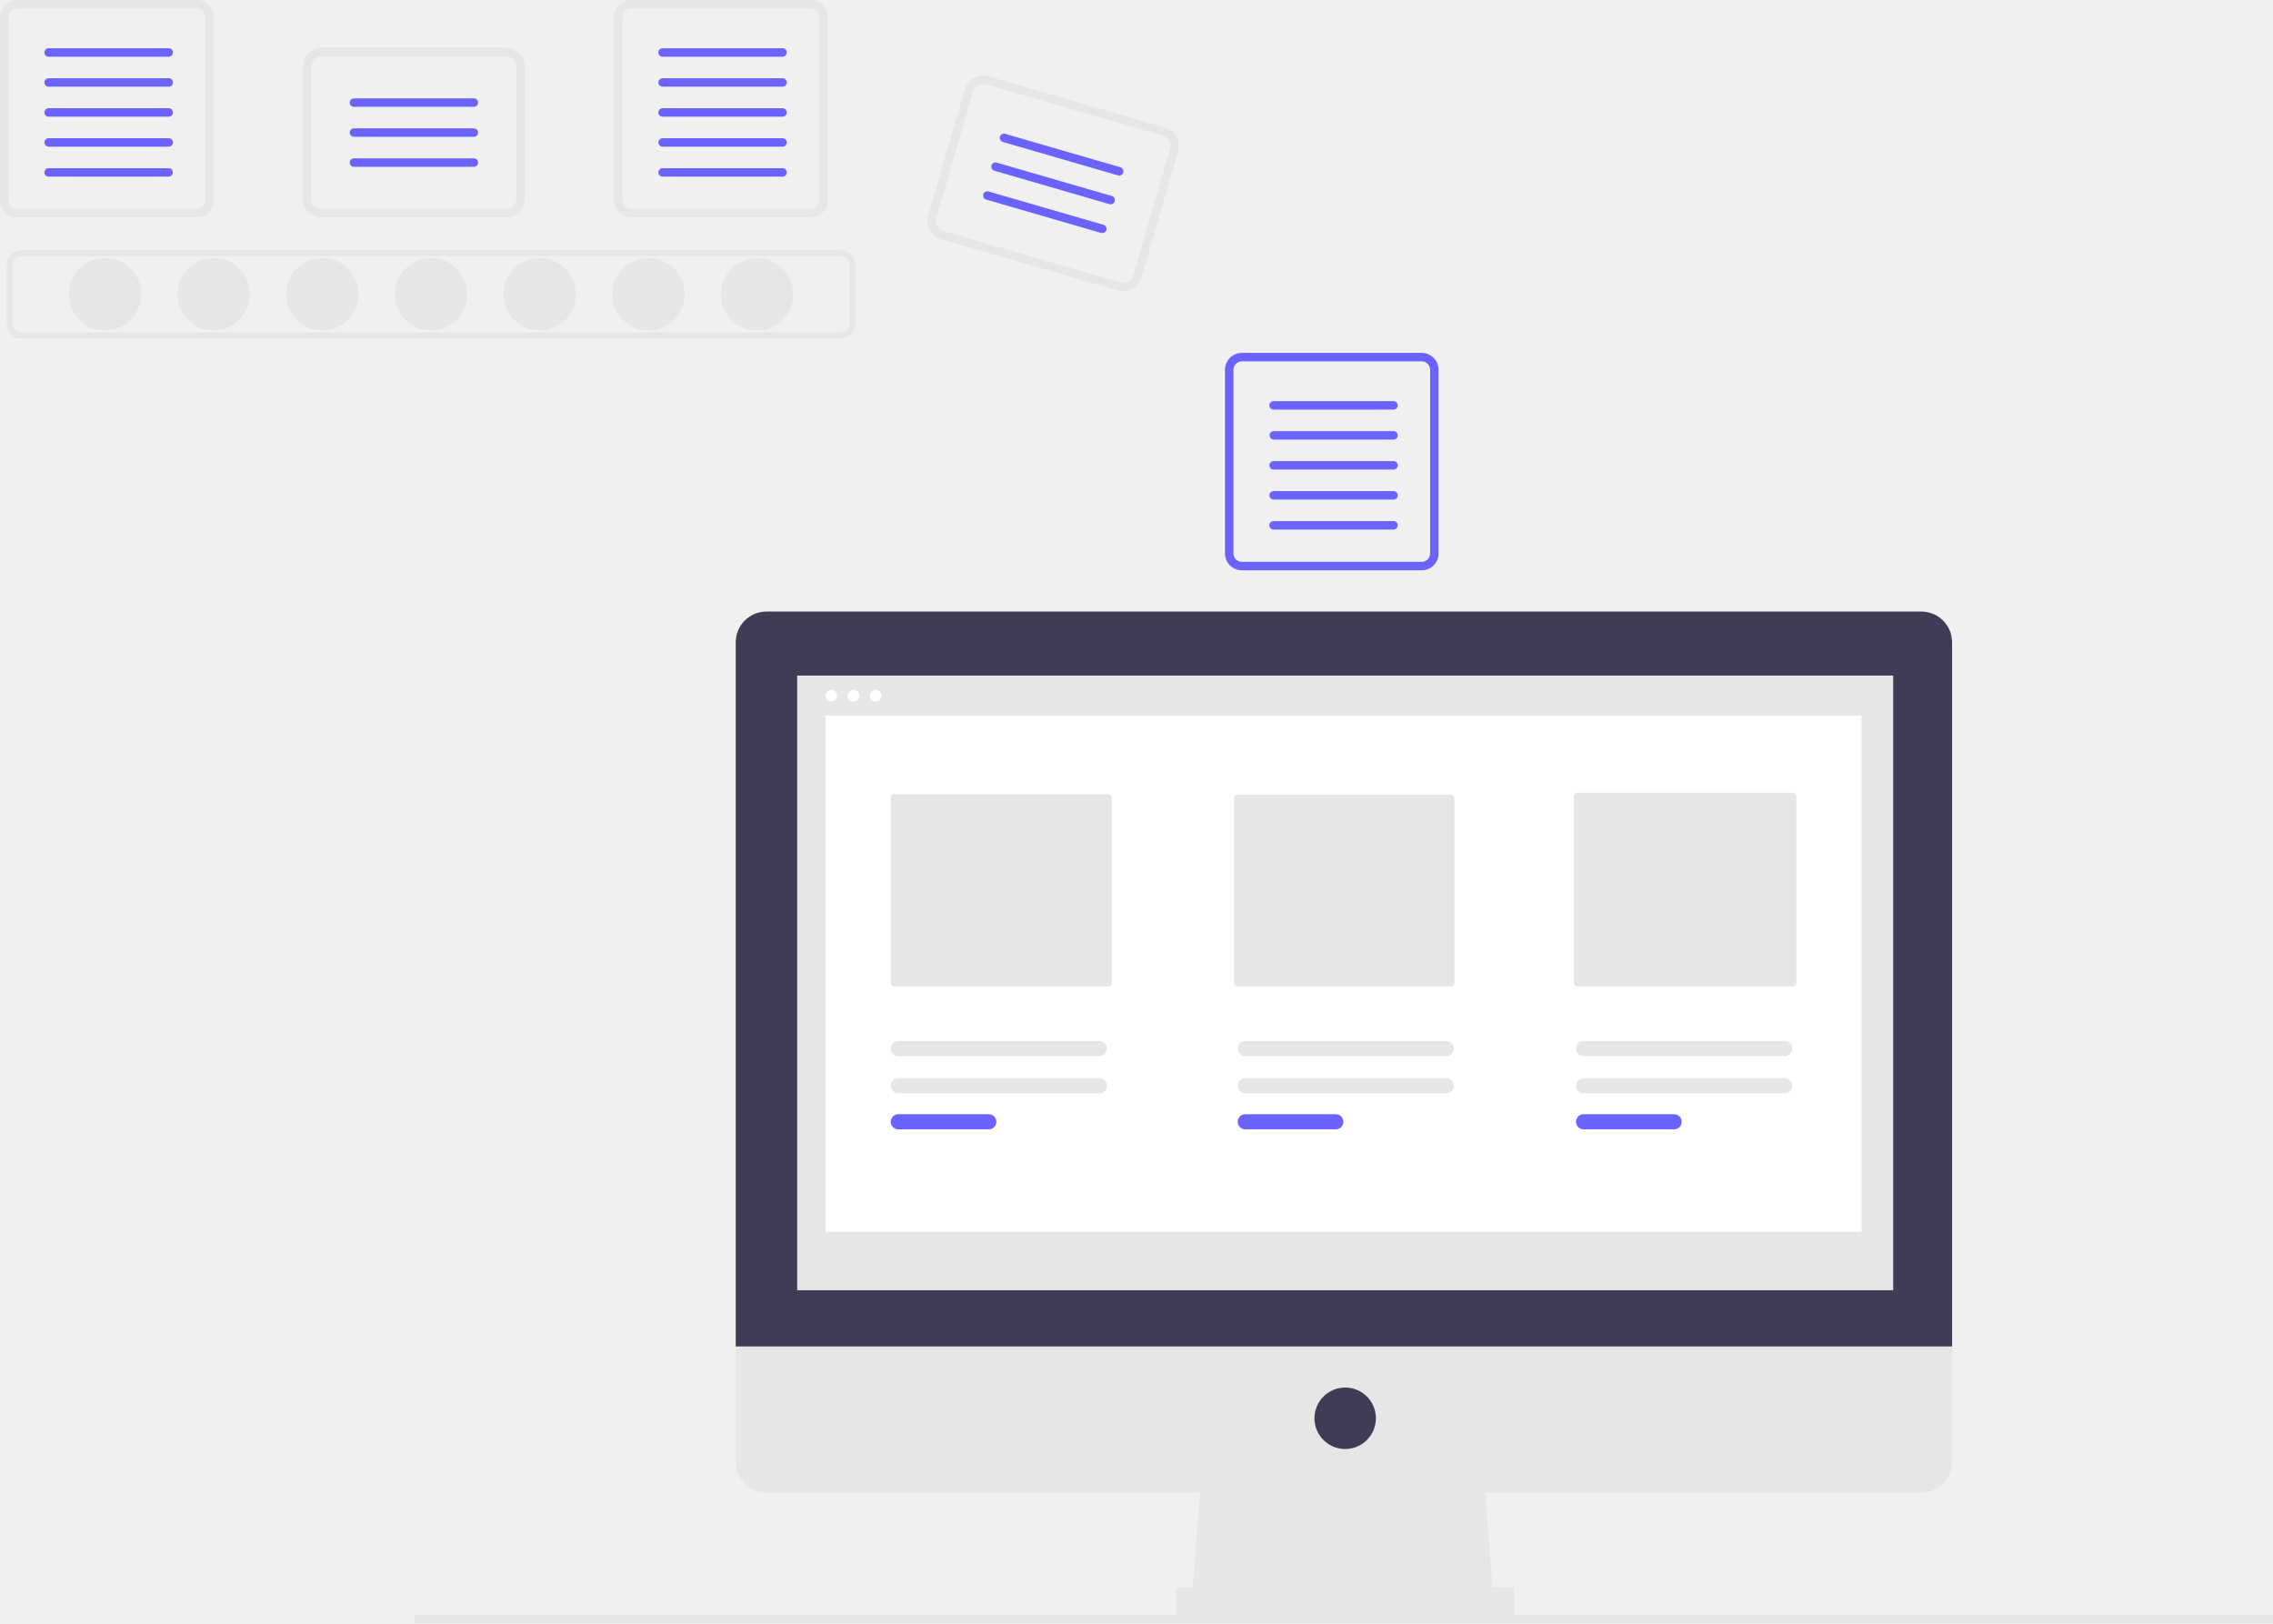
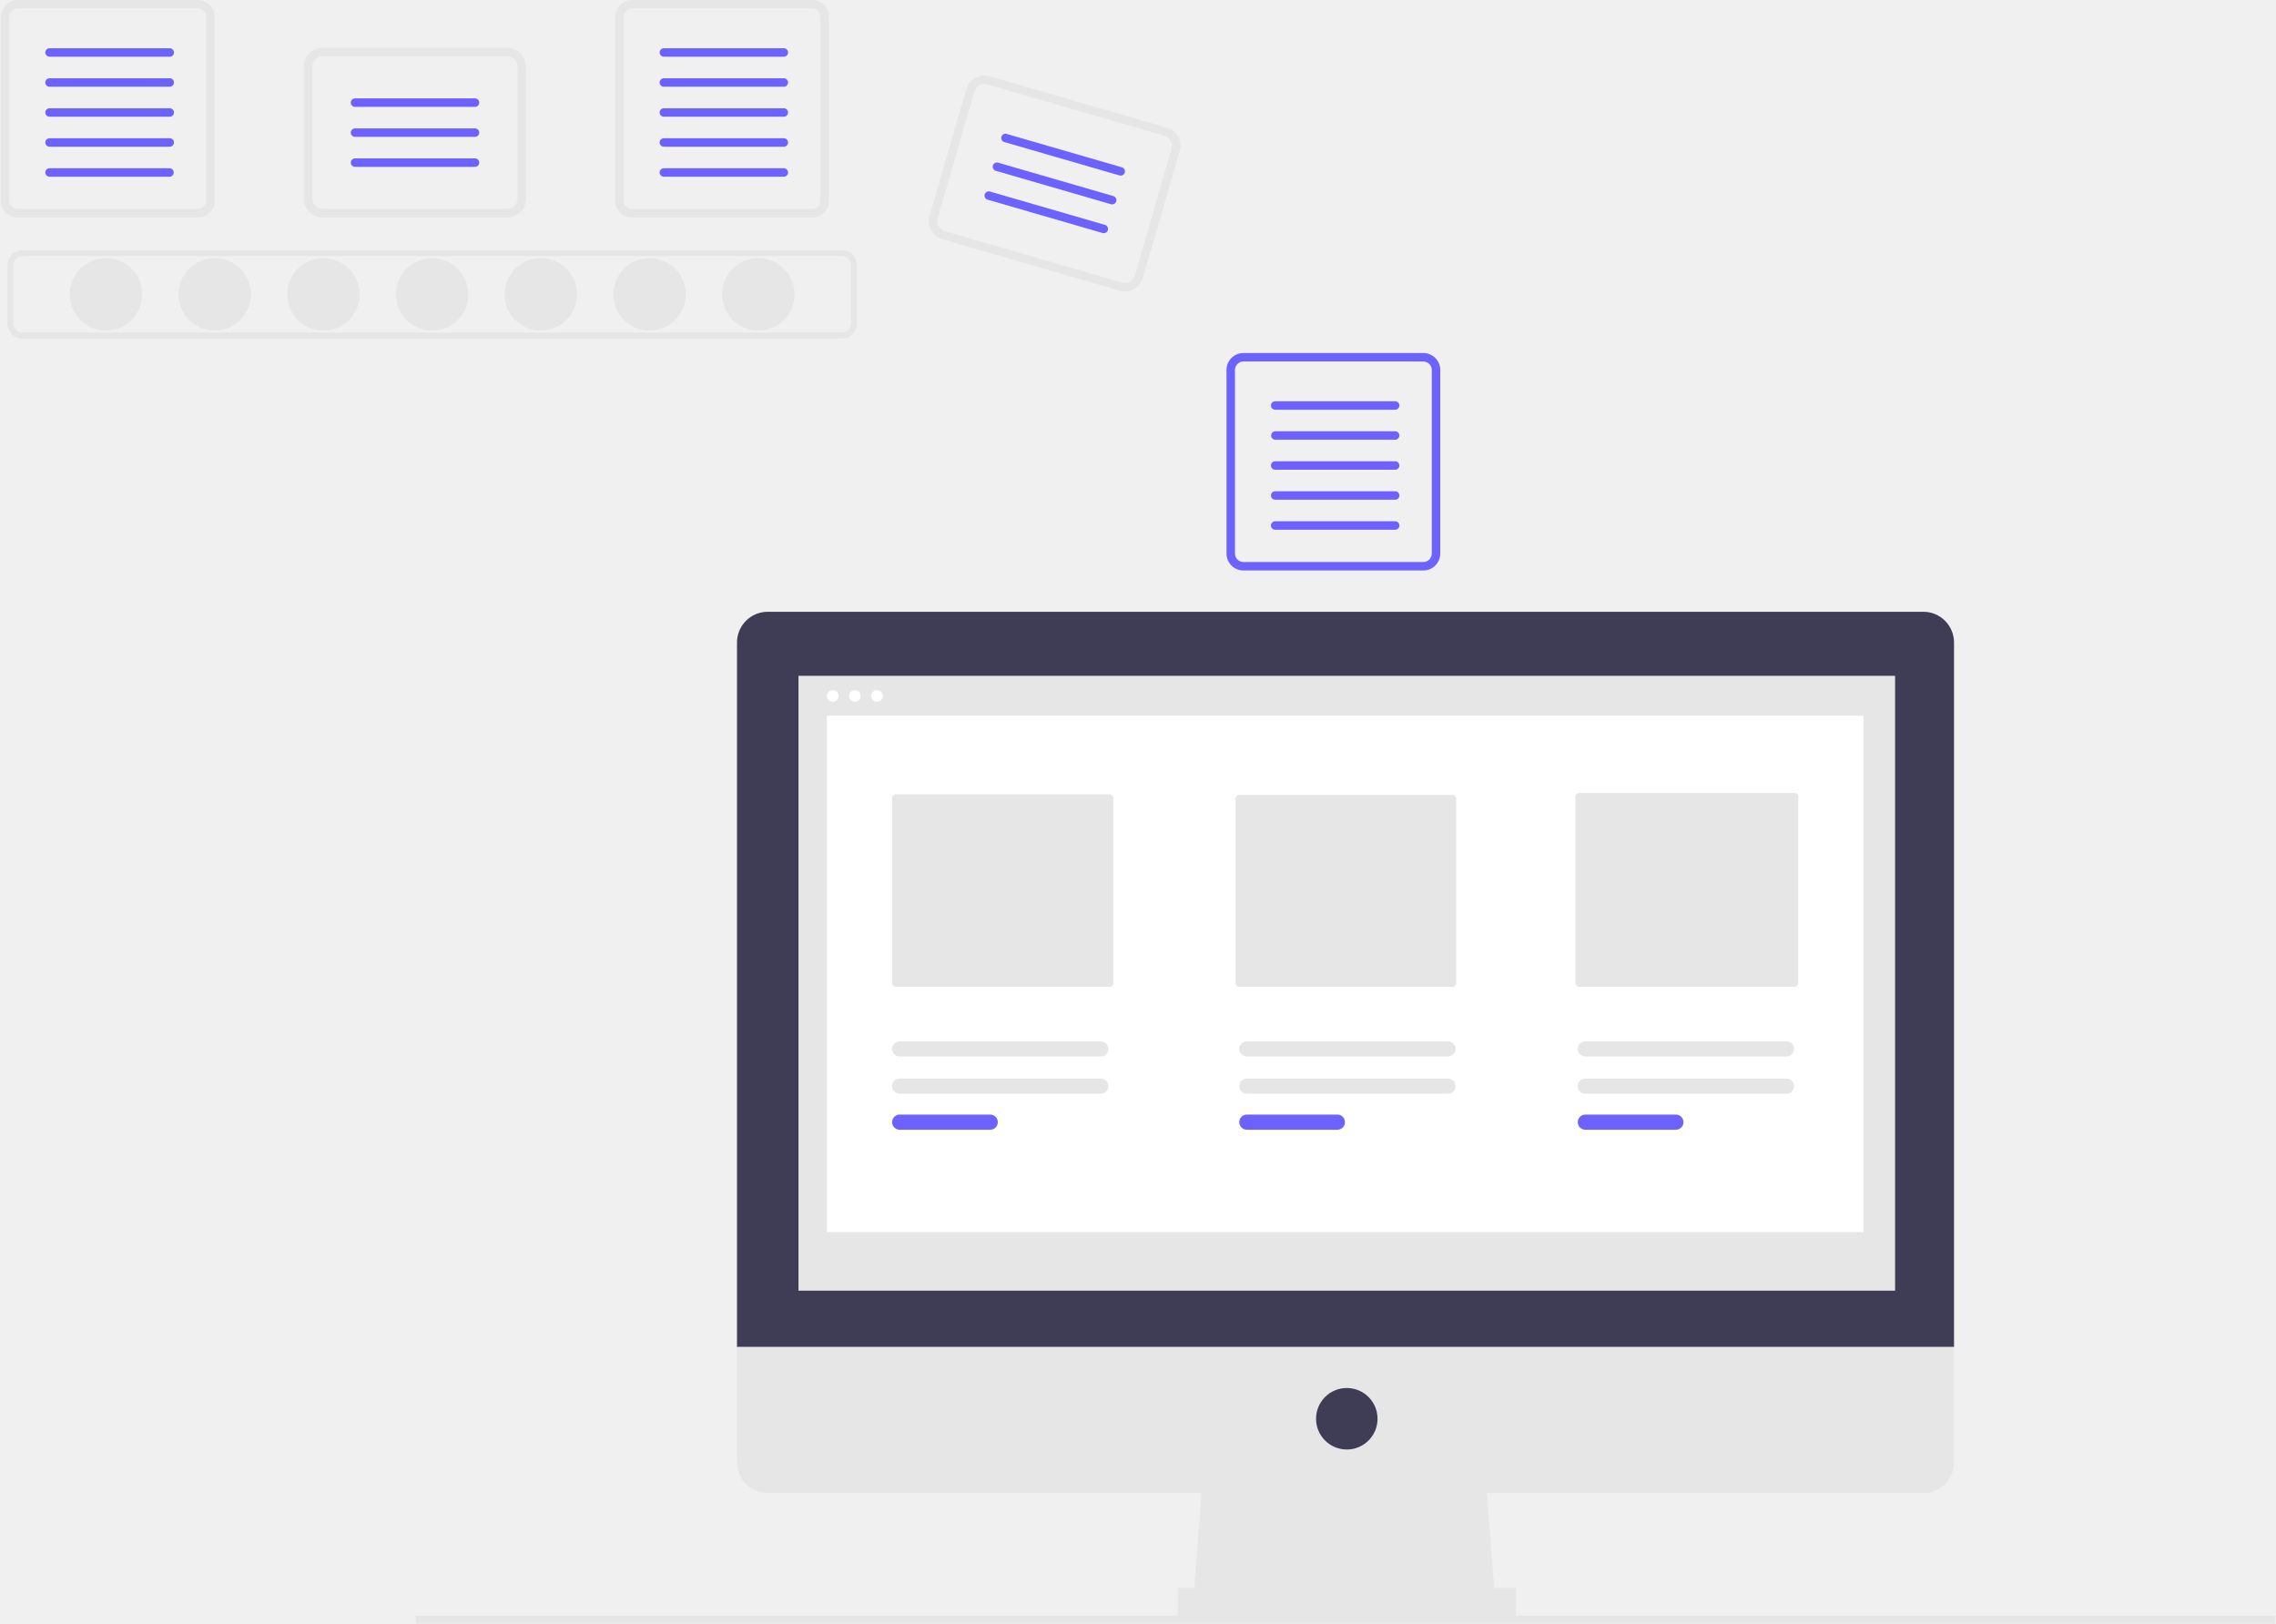
- <svg xmlns="http://www.w3.org/2000/svg" data-name="Layer 1" width="855.418" height="610.775" viewBox="0 0 855.418 610.775">
+ <svg xmlns="http://www.w3.org/2000/svg" data-name="Layer 1" width="855" height="610" viewBox="0 0 855.418 610.775">
  <circle cx="39.536" cy="110.727" r="13.631" fill="#e6e6e6" />
  <circle cx="80.428" cy="110.727" r="13.631" fill="#e6e6e6" />
  <circle cx="121.319" cy="110.727" r="13.631" fill="#e6e6e6" />
  <circle cx="162.211" cy="110.727" r="13.631" fill="#e6e6e6" />
  <circle cx="203.103" cy="110.727" r="13.631" fill="#e6e6e6" />
  <circle cx="243.994" cy="110.727" r="13.631" fill="#e6e6e6" />
  <circle cx="284.886" cy="110.727" r="13.631" fill="#e6e6e6" />
  <path d="M488.674,271.938H180.329a5.553,5.553,0,0,1-5.547-5.547V244.287a5.553,5.553,0,0,1,5.547-5.547H488.674a5.553,5.553,0,0,1,5.547,5.547V266.391A5.553,5.553,0,0,1,488.674,271.938ZM180.329,240.959a3.332,3.332,0,0,0-3.328,3.328V266.391a3.332,3.332,0,0,0,3.328,3.328H488.674a3.332,3.332,0,0,0,3.328-3.328V244.287a3.332,3.332,0,0,0-3.328-3.328Z" transform="translate(-172.2908 -144.6123)" fill="#e6e6e6" />
  <path d="M246.317,147.799a3.191,3.191,0,0,1,3.187,3.187V220.049a3.191,3.191,0,0,1-3.187,3.187h-67.652a3.191,3.191,0,0,1-3.187-3.187V150.986a3.191,3.191,0,0,1,3.187-3.187h67.652m0-3.187h-67.652a6.374,6.374,0,0,0-6.374,6.374V220.049a6.374,6.374,0,0,0,6.374,6.374h67.652a6.374,6.374,0,0,0,6.374-6.374V150.986a6.374,6.374,0,0,0-6.374-6.374Z" transform="translate(-172.2908 -144.6123)" fill="#e6e6e6" />
  <path d="M235.765,165.953H190.628a1.594,1.594,0,1,1,0-3.187h45.137a1.594,1.594,0,1,1,0,3.187Z" transform="translate(-172.2908 -144.6123)" fill="#6c63ff" />
  <path d="M235.765,177.238H190.628a1.594,1.594,0,1,1,0-3.187h45.137a1.594,1.594,0,1,1,0,3.187Z" transform="translate(-172.2908 -144.6123)" fill="#6c63ff" />
  <path d="M235.765,188.521H190.628a1.594,1.594,0,1,1,0-3.187h45.137a1.594,1.594,0,1,1,0,3.187Z" transform="translate(-172.2908 -144.6123)" fill="#6c63ff" />
  <path d="M235.765,199.806H190.628a1.594,1.594,0,1,1,0-3.187h45.137a1.594,1.594,0,1,1,0,3.187Z" transform="translate(-172.2908 -144.6123)" fill="#6c63ff" />
  <path d="M235.765,211.091H190.628a1.594,1.594,0,1,1,0-3.187h45.137a1.594,1.594,0,0,1,0,3.187Z" transform="translate(-172.2908 -144.6123)" fill="#6c63ff" />
  <path d="M477.378,147.799a3.191,3.191,0,0,1,3.187,3.187V220.049a3.191,3.191,0,0,1-3.187,3.187h-67.652a3.191,3.191,0,0,1-3.187-3.187V150.986a3.191,3.191,0,0,1,3.187-3.187h67.652m0-3.187h-67.652a6.374,6.374,0,0,0-6.374,6.374V220.049a6.374,6.374,0,0,0,6.374,6.374h67.652a6.374,6.374,0,0,0,6.374-6.374V150.986a6.374,6.374,0,0,0-6.374-6.374Z" transform="translate(-172.2908 -144.6123)" fill="#e6e6e6" />
  <path d="M466.826,165.953H421.689a1.594,1.594,0,1,1,0-3.187h45.137a1.594,1.594,0,0,1,0,3.187Z" transform="translate(-172.2908 -144.6123)" fill="#6c63ff" />
  <path d="M466.826,177.238H421.689a1.594,1.594,0,1,1,0-3.187h45.137a1.594,1.594,0,0,1,0,3.187Z" transform="translate(-172.2908 -144.6123)" fill="#6c63ff" />
  <path d="M466.826,188.521H421.689a1.594,1.594,0,1,1,0-3.187h45.137a1.594,1.594,0,0,1,0,3.187Z" transform="translate(-172.2908 -144.6123)" fill="#6c63ff" />
  <path d="M466.826,199.806H421.689a1.594,1.594,0,1,1,0-3.187h45.137a1.594,1.594,0,0,1,0,3.187Z" transform="translate(-172.2908 -144.6123)" fill="#6c63ff" />
  <path d="M466.826,211.091H421.689a1.594,1.594,0,1,1,0-3.187h45.137a1.594,1.594,0,0,1,0,3.187Z" transform="translate(-172.2908 -144.6123)" fill="#6c63ff" />
  <path d="M707.317,280.591a3.191,3.191,0,0,1,3.187,3.187v69.063a3.191,3.191,0,0,1-3.187,3.187H639.665a3.191,3.191,0,0,1-3.187-3.187V283.778a3.191,3.191,0,0,1,3.187-3.187h67.652m0-3.187H639.665a6.374,6.374,0,0,0-6.374,6.374v69.063a6.374,6.374,0,0,0,6.374,6.374h67.652a6.374,6.374,0,0,0,6.374-6.374V283.778a6.374,6.374,0,0,0-6.374-6.374Z" transform="translate(-172.2908 -144.6123)" fill="#6c63ff" />
  <path d="M696.765,298.744H651.628a1.594,1.594,0,1,1,0-3.187h45.137a1.594,1.594,0,0,1,0,3.187Z" transform="translate(-172.2908 -144.6123)" fill="#6c63ff" />
  <path d="M696.765,310.029H651.628a1.594,1.594,0,0,1,0-3.187h45.137a1.594,1.594,0,0,1,0,3.187Z" transform="translate(-172.2908 -144.6123)" fill="#6c63ff" />
  <path d="M696.765,321.313H651.628a1.594,1.594,0,1,1,0-3.187h45.137a1.594,1.594,0,0,1,0,3.187Z" transform="translate(-172.2908 -144.6123)" fill="#6c63ff" />
  <path d="M696.765,332.597H651.628a1.594,1.594,0,1,1,0-3.187h45.137a1.594,1.594,0,0,1,0,3.187Z" transform="translate(-172.2908 -144.6123)" fill="#6c63ff" />
  <path d="M696.765,343.882H651.628a1.594,1.594,0,1,1,0-3.187h45.137a1.594,1.594,0,0,1,0,3.187Z" transform="translate(-172.2908 -144.6123)" fill="#6c63ff" />
  <path d="M362.733,226.423H293.309a7.09,7.09,0,0,1-7.081-7.081V169.665a7.09,7.09,0,0,1,7.081-7.082h69.423a7.09,7.09,0,0,1,7.082,7.082V219.342A7.09,7.09,0,0,1,362.733,226.423ZM293.309,165.77a3.899,3.899,0,0,0-3.894,3.895V219.342a3.899,3.899,0,0,0,3.894,3.894h69.423a3.899,3.899,0,0,0,3.895-3.894V169.665a3.9,3.9,0,0,0-3.895-3.895Z" transform="translate(-172.2908 -144.6123)" fill="#e6e6e6" />
  <path d="M350.59,184.812H305.453a1.594,1.594,0,0,1,0-3.187H350.59a1.594,1.594,0,1,1,0,3.187Z" transform="translate(-172.2908 -144.6123)" fill="#6c63ff" />
  <path d="M350.59,196.097H305.453a1.594,1.594,0,0,1,0-3.187H350.59a1.594,1.594,0,1,1,0,3.187Z" transform="translate(-172.2908 -144.6123)" fill="#6c63ff" />
  <path d="M350.59,207.381H305.453a1.594,1.594,0,0,1,0-3.187H350.59a1.594,1.594,0,1,1,0,3.187Z" transform="translate(-172.2908 -144.6123)" fill="#6c63ff" />
  <path d="M593.091,253.95,526.415,234.614a7.09,7.09,0,0,1-4.829-8.774l13.836-47.711a7.09,7.09,0,0,1,8.774-4.83l66.676,19.336a7.09,7.09,0,0,1,4.829,8.774l-13.836,47.711A7.09,7.09,0,0,1,593.091,253.95Zm-49.783-77.589a3.899,3.899,0,0,0-4.825,2.656L524.647,226.728a3.899,3.899,0,0,0,2.656,4.825l66.676,19.336a3.899,3.899,0,0,0,4.826-2.655l13.836-47.711a3.9,3.9,0,0,0-2.656-4.826Z" transform="translate(-172.2908 -144.6123)" fill="#e6e6e6" />
  <path d="M593.018,210.604l-43.351-12.572a1.594,1.594,0,0,1,.888-3.061L593.906,207.543a1.594,1.594,0,1,1-.888,3.061Z" transform="translate(-172.2908 -144.6123)" fill="#6c63ff" />
  <path d="M589.875,221.442,546.524,208.87a1.594,1.594,0,1,1,.888-3.061L590.763,218.381a1.594,1.594,0,0,1-.888,3.061Z" transform="translate(-172.2908 -144.6123)" fill="#6c63ff" />
  <path d="M586.732,232.28l-43.351-12.572a1.594,1.594,0,0,1,.888-3.061l43.351,12.572a1.594,1.594,0,0,1-.888,3.061Z" transform="translate(-172.2908 -144.6123)" fill="#6c63ff" />
  <rect x="156.106" y="607.775" width="699.312" height="3" fill="#e6e6e6" />
  <polygon points="562.14 603.085 448.421 603.085 452.276 552.973 558.285 552.973 562.14 603.085" fill="#e6e6e6" />
  <rect x="442.639" y="597.303" width="127.21" height="11.565" fill="#e6e6e6" />
  <path d="M895.371,374.74H460.735a11.565,11.565,0,0,0-11.565,11.565h0V651.327H906.935V386.305a11.565,11.565,0,0,0-11.565-11.565Z" transform="translate(-172.2908 -144.6123)" fill="#3f3d56" />
  <path d="M449.171,651.327v43.367a11.565,11.565,0,0,0,11.565,11.565H895.371a11.565,11.565,0,0,0,11.565-11.565h0V651.327Z" transform="translate(-172.2908 -144.6123)" fill="#e6e6e6" />
  <rect x="300.009" y="254.221" width="412.47" height="231.292" fill="#e6e6e6" />
  <circle cx="506.244" cy="533.698" r="11.565" fill="#3f3d56" />
  <circle cx="312.87" cy="261.795" r="2.195" fill="#fff" />
  <circle cx="321.2" cy="261.795" r="2.195" fill="#fff" />
  <circle cx="329.531" cy="261.795" r="2.195" fill="#fff" />
  <rect x="310.675" y="269.253" width="389.916" height="194.247" fill="#fff" />
  <path d="M508.885,443.411a1.38,1.38,0,0,0-1.378,1.378v69.676a1.38,1.38,0,0,0,1.378,1.378H589.349a1.38,1.38,0,0,0,1.378-1.378V444.79a1.38,1.38,0,0,0-1.378-1.378Z" transform="translate(-172.2908 -144.6123)" fill="#e6e6e6" />
  <path d="M638.081,443.635a1.38,1.38,0,0,0-1.379,1.378v69.452a1.38,1.38,0,0,0,1.379,1.378h80.208a1.38,1.38,0,0,0,1.378-1.378V445.014a1.38,1.38,0,0,0-1.378-1.378Z" transform="translate(-172.2908 -144.6123)" fill="#e6e6e6" />
  <path d="M765.922,442.907a1.38,1.38,0,0,0-1.378,1.378v70.18a1.38,1.38,0,0,0,1.378,1.378h81.042a1.38,1.38,0,0,0,1.378-1.378V444.286a1.38,1.38,0,0,0-1.378-1.378Z" transform="translate(-172.2908 -144.6123)" fill="#e6e6e6" />
  <path d="M510.356,550.333a2.85,2.85,0,0,0,0,5.7h75.652a2.85,2.85,0,0,0,0-5.7Z" transform="translate(-172.2908 -144.6123)" fill="#e6e6e6" />
  <path d="M510.356,563.889a2.85,2.85,0,0,0,0,5.7h34.062a2.85,2.85,0,0,0,0-5.7Z" transform="translate(-172.2908 -144.6123)" fill="#6c63ff" />
  <path d="M640.94,550.333a2.85,2.85,0,0,0,0,5.7h75.652a2.85,2.85,0,0,0,0-5.7Z" transform="translate(-172.2908 -144.6123)" fill="#e6e6e6" />
  <path d="M640.94,563.889a2.85,2.85,0,0,0,0,5.7h34.062a2.85,2.85,0,0,0,0-5.7Z" transform="translate(-172.2908 -144.6123)" fill="#6c63ff" />
  <path d="M768.26,550.333a2.85,2.85,0,0,0,0,5.7h75.652a2.85,2.85,0,0,0,0-5.7Z" transform="translate(-172.2908 -144.6123)" fill="#e6e6e6" />
  <path d="M510.356,536.333a2.85,2.85,0,0,0,0,5.7h75.652a2.85,2.85,0,0,0,0-5.7Z" transform="translate(-172.2908 -144.6123)" fill="#e6e6e6" />
  <path d="M640.94,536.333a2.85,2.85,0,0,0,0,5.7h75.652a2.85,2.85,0,0,0,0-5.7Z" transform="translate(-172.2908 -144.6123)" fill="#e6e6e6" />
  <path d="M768.26,536.333a2.85,2.85,0,0,0,0,5.7h75.652a2.85,2.85,0,0,0,0-5.7Z" transform="translate(-172.2908 -144.6123)" fill="#e6e6e6" />
  <path d="M768.26,563.889a2.85,2.85,0,0,0,0,5.7H802.322a2.85,2.85,0,0,0,0-5.7Z" transform="translate(-172.2908 -144.6123)" fill="#6c63ff" />
</svg>
